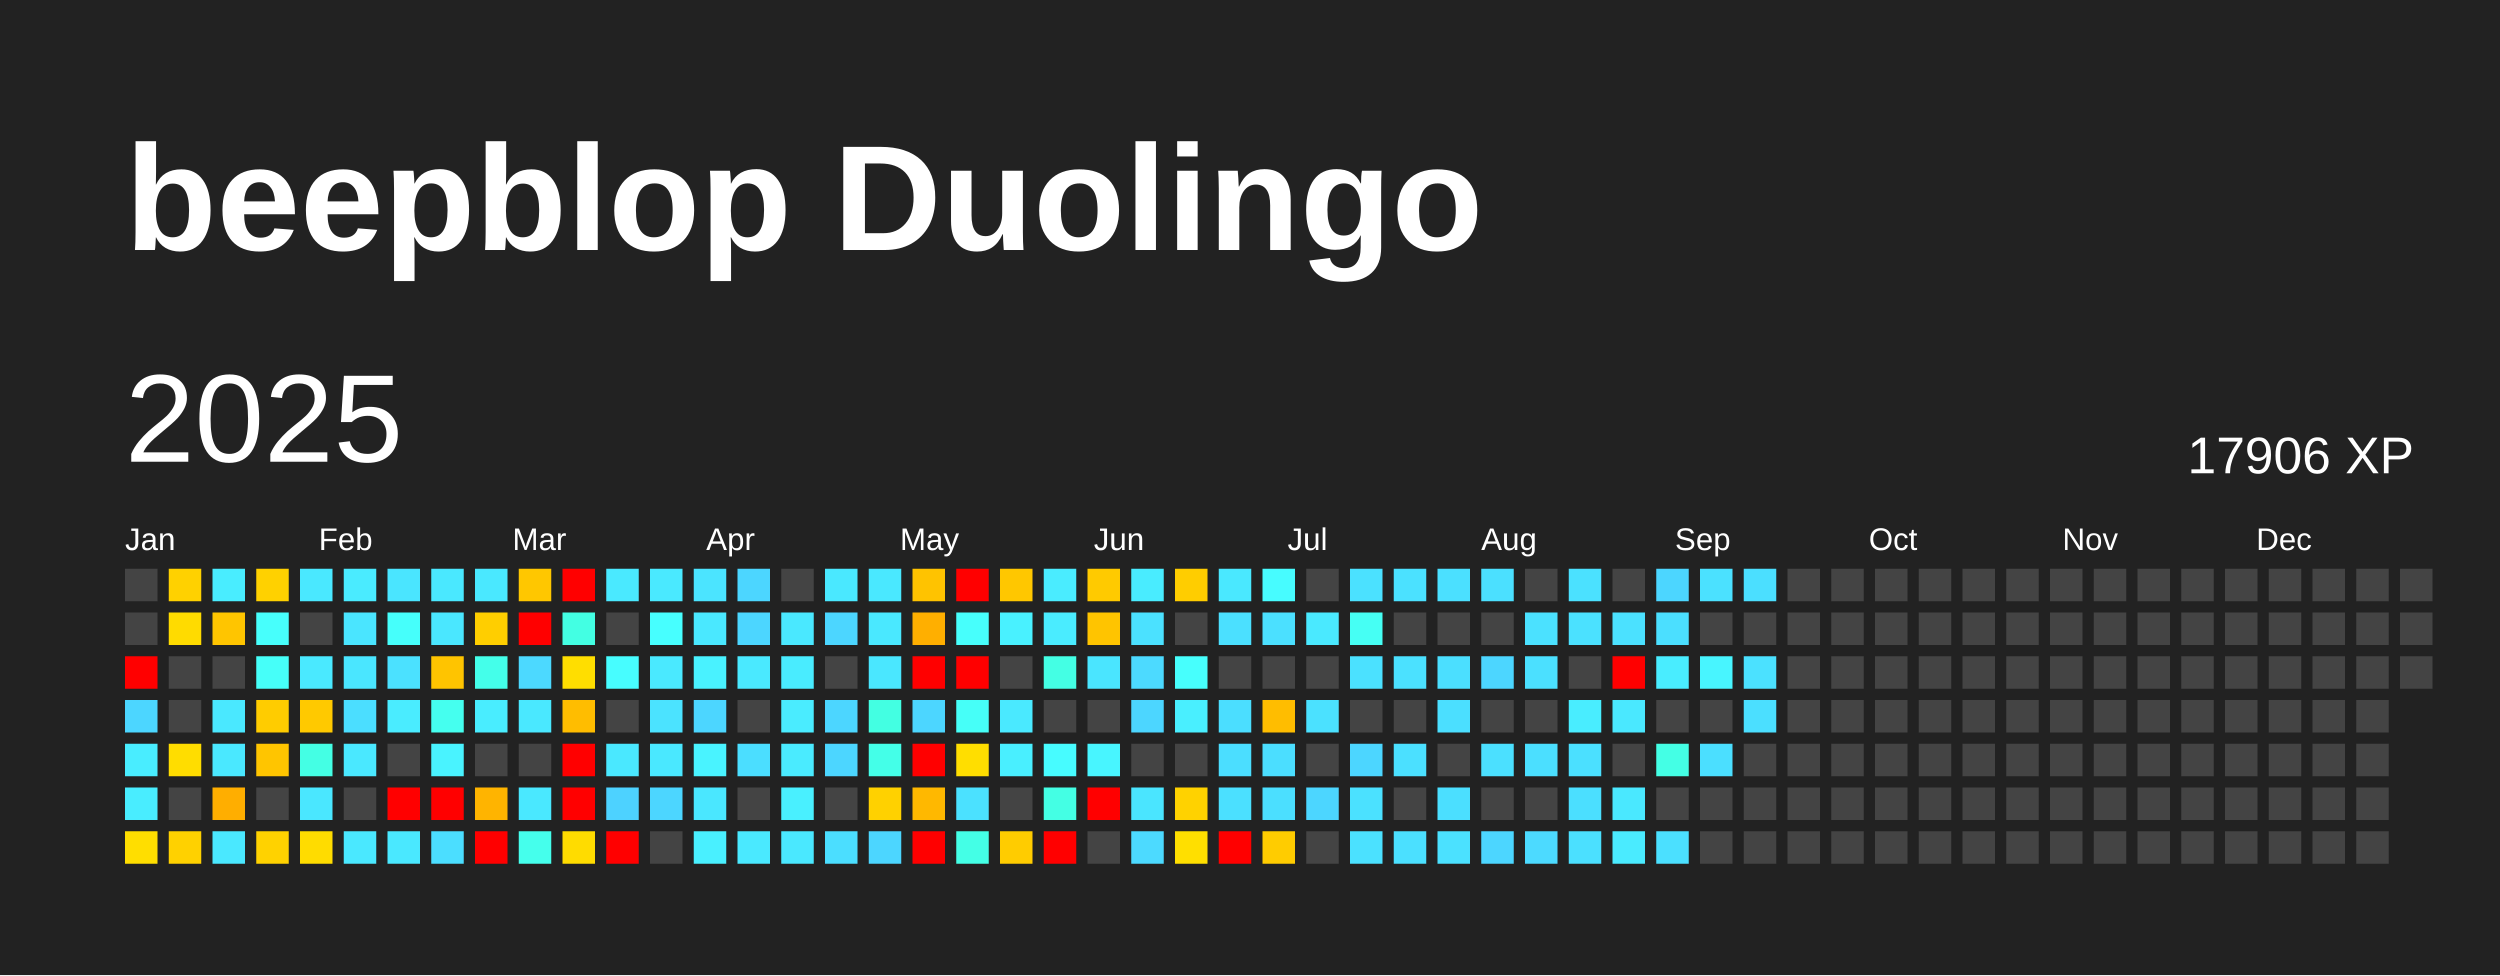
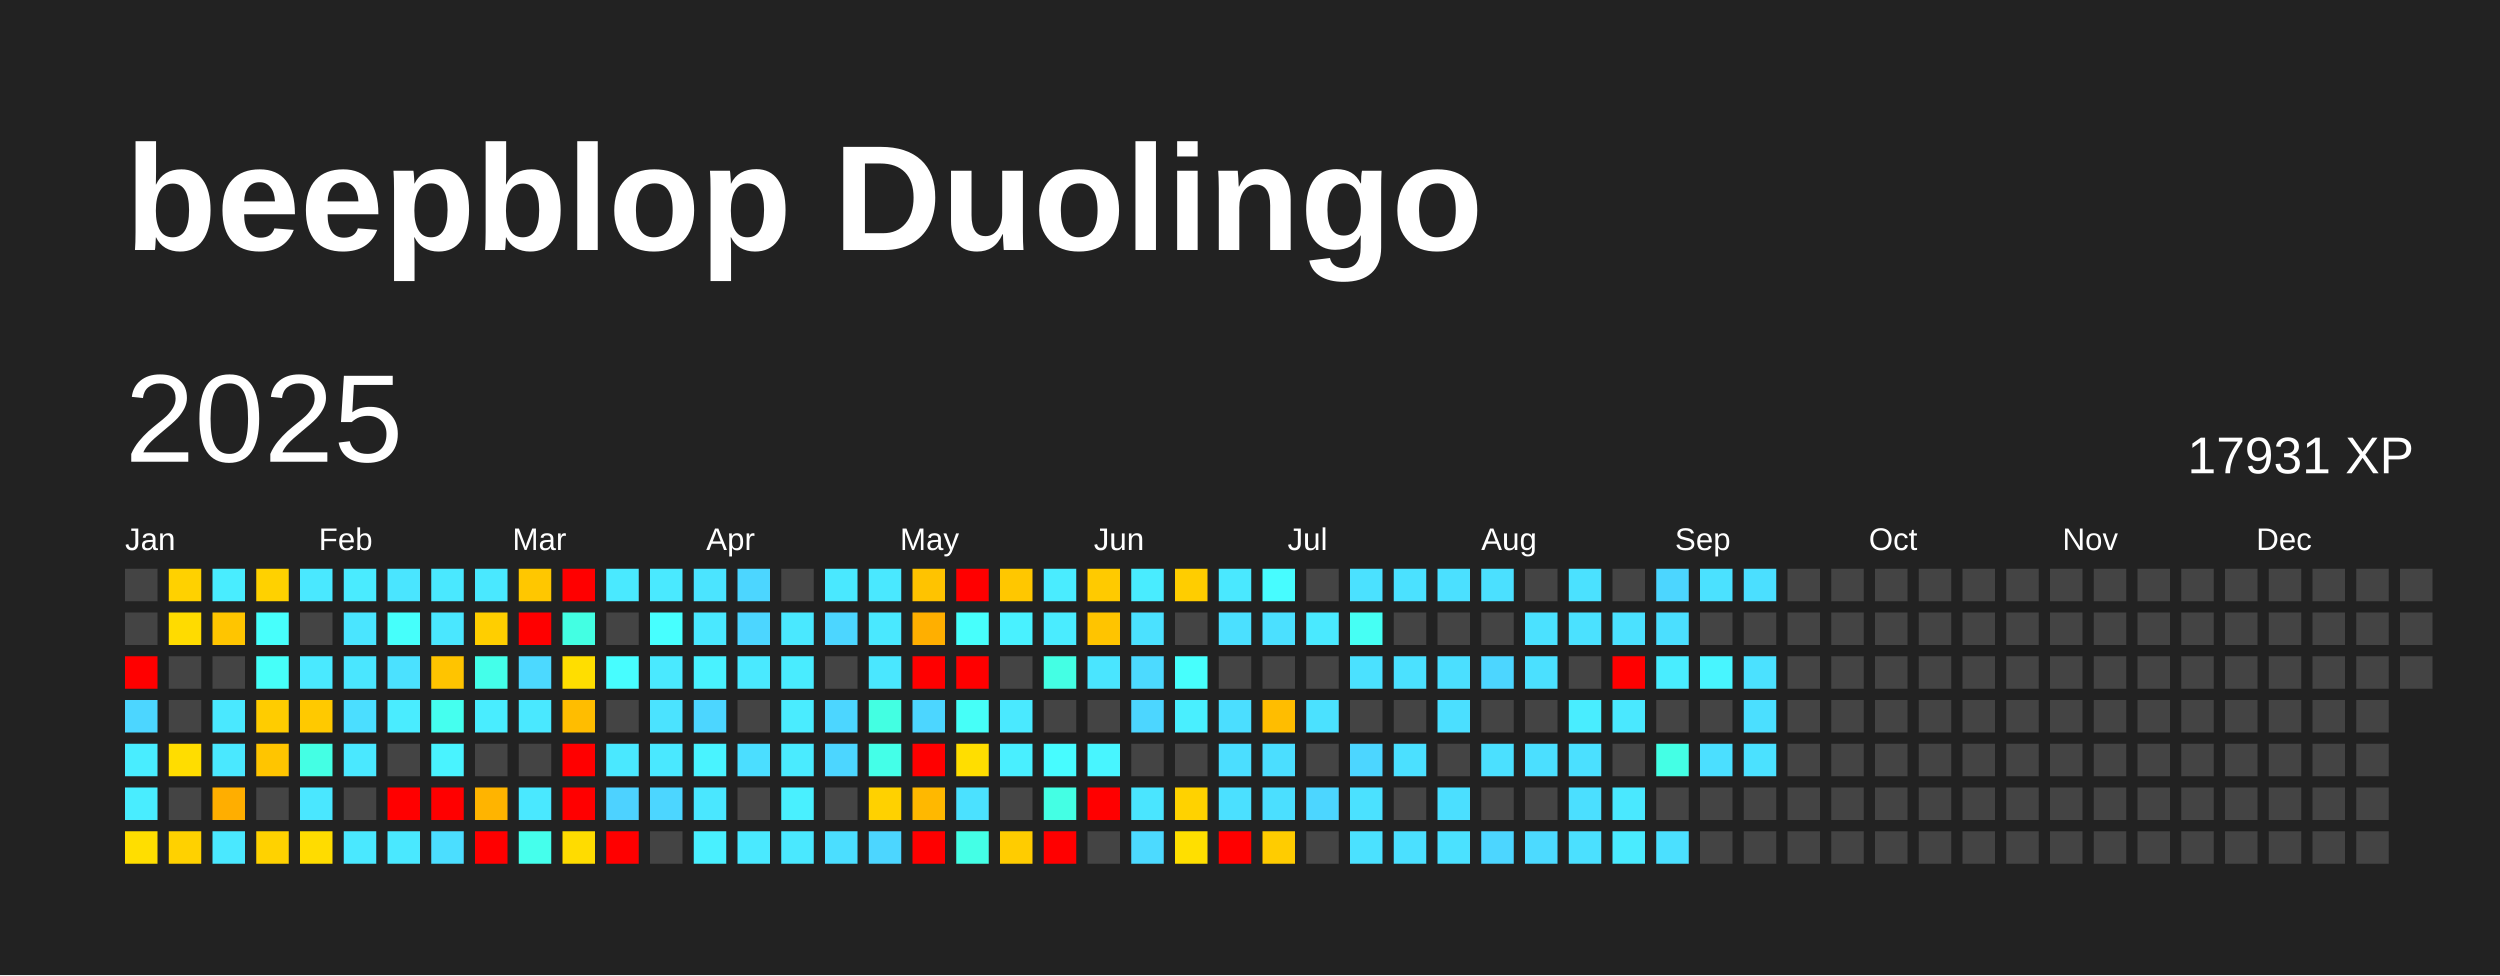
<svg xmlns="http://www.w3.org/2000/svg" baseProfile="full" height="78mm" version="1.1" viewBox="0,0,200,78" width="200mm">
  <defs />
  <rect fill="#222222" height="78" width="200" x="0" y="0" />
  <text fill="#FFFFFF" style="font-size:12px; font-family:Arial; font-weight:bold;" x="10" y="20">beepblop Duolingo</text>
  <text dominant-baseline="hanging" fill="#FFFFFF" style="font-size:10.0px; font-family:Arial;" x="10" y="30">2025</text>
-   <text dominant-baseline="hanging" fill="#FFFFFF" style="font-size:4.125px; font-family:Arial;" x="175" y="35">17906 XP</text>
+   <text dominant-baseline="hanging" fill="#FFFFFF" style="font-size:4.125px; font-family:Arial;" x="175" y="35">17931 XP</text>
  <text fill="#FFFFFF" style="font-size:2.5px; font-family:Arial" x="10.0" y="44">Jan</text>
  <text fill="#FFFFFF" style="font-size:2.5px; font-family:Arial" x="25.5" y="44">Feb</text>
  <text fill="#FFFFFF" style="font-size:2.5px; font-family:Arial" x="41.0" y="44">Mar</text>
  <text fill="#FFFFFF" style="font-size:2.5px; font-family:Arial" x="56.5" y="44">Apr</text>
  <text fill="#FFFFFF" style="font-size:2.5px; font-family:Arial" x="72.0" y="44">May</text>
  <text fill="#FFFFFF" style="font-size:2.5px; font-family:Arial" x="87.5" y="44">Jun</text>
  <text fill="#FFFFFF" style="font-size:2.5px; font-family:Arial" x="103.0" y="44">Jul</text>
  <text fill="#FFFFFF" style="font-size:2.5px; font-family:Arial" x="118.5" y="44">Aug</text>
  <text fill="#FFFFFF" style="font-size:2.5px; font-family:Arial" x="134.0" y="44">Sep</text>
  <text fill="#FFFFFF" style="font-size:2.5px; font-family:Arial" x="149.5" y="44">Oct</text>
  <text fill="#FFFFFF" style="font-size:2.5px; font-family:Arial" x="165.0" y="44">Nov</text>
  <text fill="#FFFFFF" style="font-size:2.5px; font-family:Arial" x="180.5" y="44">Dec</text>
  <rect fill="#444444" height="2.6" width="2.6" x="10.0" y="45.5" />
  <rect fill="#444444" height="2.6" width="2.6" x="10.0" y="49.0" />
  <rect fill="red" height="2.6" width="2.6" x="10.0" y="52.5" />
  <rect fill="#4cd6ff" height="2.6" width="2.6" x="10.0" y="56.0" />
  <rect fill="#49edff" height="2.6" width="2.6" x="10.0" y="59.5" />
  <rect fill="#49edff" height="2.6" width="2.6" x="10.0" y="63.0" />
  <rect fill="#ffde00" height="2.6" width="2.6" x="10.0" y="66.5" />
  <rect fill="#ffd100" height="2.6" width="2.6" x="13.5" y="45.5" />
  <rect fill="#ffdb00" height="2.6" width="2.6" x="13.5" y="49.0" />
  <rect fill="#444444" height="2.6" width="2.6" x="13.5" y="52.5" />
  <rect fill="#444444" height="2.6" width="2.6" x="13.5" y="56.0" />
  <rect fill="#ffdd00" height="2.6" width="2.6" x="13.5" y="59.5" />
  <rect fill="#444444" height="2.6" width="2.6" x="13.5" y="63.0" />
  <rect fill="#ffd100" height="2.6" width="2.6" x="13.5" y="66.5" />
  <rect fill="#49edff" height="2.6" width="2.6" x="17.0" y="45.5" />
  <rect fill="#ffc500" height="2.6" width="2.6" x="17.0" y="49.0" />
  <rect fill="#444444" height="2.6" width="2.6" x="17.0" y="52.5" />
  <rect fill="#4ae8ff" height="2.6" width="2.6" x="17.0" y="56.0" />
  <rect fill="#4ae8ff" height="2.6" width="2.6" x="17.0" y="59.5" />
  <rect fill="#ffae00" height="2.6" width="2.6" x="17.0" y="63.0" />
  <rect fill="#4ae8ff" height="2.6" width="2.6" x="17.0" y="66.5" />
  <rect fill="#ffd100" height="2.6" width="2.6" x="20.5" y="45.5" />
  <rect fill="#47fffc" height="2.6" width="2.6" x="20.5" y="49.0" />
  <rect fill="#46fff9" height="2.6" width="2.6" x="20.5" y="52.5" />
  <rect fill="#ffcc00" height="2.6" width="2.6" x="20.5" y="56.0" />
  <rect fill="#ffc500" height="2.6" width="2.6" x="20.5" y="59.5" />
  <rect fill="#444444" height="2.6" width="2.6" x="20.5" y="63.0" />
  <rect fill="#ffd200" height="2.6" width="2.6" x="20.5" y="66.5" />
  <rect fill="#4ae8ff" height="2.6" width="2.6" x="24.0" y="45.5" />
  <rect fill="#444444" height="2.6" width="2.6" x="24.0" y="49.0" />
  <rect fill="#4ae9ff" height="2.6" width="2.6" x="24.0" y="52.5" />
  <rect fill="#ffc900" height="2.6" width="2.6" x="24.0" y="56.0" />
  <rect fill="#44ffe4" height="2.6" width="2.6" x="24.0" y="59.5" />
  <rect fill="#4ae7ff" height="2.6" width="2.6" x="24.0" y="63.0" />
  <rect fill="#ffdc00" height="2.6" width="2.6" x="24.0" y="66.5" />
  <rect fill="#4aebff" height="2.6" width="2.6" x="27.5" y="45.5" />
  <rect fill="#4ae5ff" height="2.6" width="2.6" x="27.5" y="49.0" />
  <rect fill="#4ae6ff" height="2.6" width="2.6" x="27.5" y="52.5" />
  <rect fill="#4bdeff" height="2.6" width="2.6" x="27.5" y="56.0" />
  <rect fill="#4ae8ff" height="2.6" width="2.6" x="27.5" y="59.5" />
  <rect fill="#444444" height="2.6" width="2.6" x="27.5" y="63.0" />
  <rect fill="#4ae8ff" height="2.6" width="2.6" x="27.5" y="66.5" />
  <rect fill="#4ae5ff" height="2.6" width="2.6" x="31.0" y="45.5" />
  <rect fill="#46fffb" height="2.6" width="2.6" x="31.0" y="49.0" />
  <rect fill="#4be1ff" height="2.6" width="2.6" x="31.0" y="52.5" />
  <rect fill="#4aecff" height="2.6" width="2.6" x="31.0" y="56.0" />
  <rect fill="#444444" height="2.6" width="2.6" x="31.0" y="59.5" />
  <rect fill="red" height="2.6" width="2.6" x="31.0" y="63.0" />
  <rect fill="#4ae8ff" height="2.6" width="2.6" x="31.0" y="66.5" />
  <rect fill="#4ae8ff" height="2.6" width="2.6" x="34.5" y="45.5" />
  <rect fill="#4ae7ff" height="2.6" width="2.6" x="34.5" y="49.0" />
  <rect fill="#ffc400" height="2.6" width="2.6" x="34.5" y="52.5" />
  <rect fill="#45ffef" height="2.6" width="2.6" x="34.5" y="56.0" />
  <rect fill="#49f3ff" height="2.6" width="2.6" x="34.5" y="59.5" />
  <rect fill="red" height="2.6" width="2.6" x="34.5" y="63.0" />
  <rect fill="#4bdeff" height="2.6" width="2.6" x="34.5" y="66.5" />
  <rect fill="#4ae8ff" height="2.6" width="2.6" x="38.0" y="45.5" />
  <rect fill="#ffce00" height="2.6" width="2.6" x="38.0" y="49.0" />
  <rect fill="#44ffea" height="2.6" width="2.6" x="38.0" y="52.5" />
  <rect fill="#49edff" height="2.6" width="2.6" x="38.0" y="56.0" />
  <rect fill="#444444" height="2.6" width="2.6" x="38.0" y="59.5" />
  <rect fill="#ffb400" height="2.6" width="2.6" x="38.0" y="63.0" />
  <rect fill="red" height="2.6" width="2.6" x="38.0" y="66.5" />
  <rect fill="#ffc700" height="2.6" width="2.6" x="41.5" y="45.5" />
  <rect fill="red" height="2.6" width="2.6" x="41.5" y="49.0" />
  <rect fill="#4cd9ff" height="2.6" width="2.6" x="41.5" y="52.5" />
  <rect fill="#4ae8ff" height="2.6" width="2.6" x="41.5" y="56.0" />
  <rect fill="#444444" height="2.6" width="2.6" x="41.5" y="59.5" />
  <rect fill="#4ae8ff" height="2.6" width="2.6" x="41.5" y="63.0" />
  <rect fill="#45ffec" height="2.6" width="2.6" x="41.5" y="66.5" />
  <rect fill="red" height="2.6" width="2.6" x="45.0" y="45.5" />
  <rect fill="#43ffe3" height="2.6" width="2.6" x="45.0" y="49.0" />
  <rect fill="#ffde00" height="2.6" width="2.6" x="45.0" y="52.5" />
  <rect fill="#ffbd00" height="2.6" width="2.6" x="45.0" y="56.0" />
  <rect fill="red" height="2.6" width="2.6" x="45.0" y="59.5" />
  <rect fill="red" height="2.6" width="2.6" x="45.0" y="63.0" />
  <rect fill="#ffdc00" height="2.6" width="2.6" x="45.0" y="66.5" />
  <rect fill="#4ae9ff" height="2.6" width="2.6" x="48.5" y="45.5" />
  <rect fill="#444444" height="2.6" width="2.6" x="48.5" y="49.0" />
  <rect fill="#47fdff" height="2.6" width="2.6" x="48.5" y="52.5" />
  <rect fill="#444444" height="2.6" width="2.6" x="48.5" y="56.0" />
  <rect fill="#4ae8ff" height="2.6" width="2.6" x="48.5" y="59.5" />
  <rect fill="#4dd2ff" height="2.6" width="2.6" x="48.5" y="63.0" />
  <rect fill="red" height="2.6" width="2.6" x="48.5" y="66.5" />
  <rect fill="#4ae9ff" height="2.6" width="2.6" x="52.0" y="45.5" />
  <rect fill="#47ffff" height="2.6" width="2.6" x="52.0" y="49.0" />
  <rect fill="#4ae9ff" height="2.6" width="2.6" x="52.0" y="52.5" />
  <rect fill="#4be3ff" height="2.6" width="2.6" x="52.0" y="56.0" />
  <rect fill="#4ae8ff" height="2.6" width="2.6" x="52.0" y="59.5" />
  <rect fill="#4cd6ff" height="2.6" width="2.6" x="52.0" y="63.0" />
  <rect fill="#444444" height="2.6" width="2.6" x="52.0" y="66.5" />
  <rect fill="#4be4ff" height="2.6" width="2.6" x="55.5" y="45.5" />
  <rect fill="#4ae8ff" height="2.6" width="2.6" x="55.5" y="49.0" />
  <rect fill="#49f2ff" height="2.6" width="2.6" x="55.5" y="52.5" />
  <rect fill="#4cd6ff" height="2.6" width="2.6" x="55.5" y="56.0" />
  <rect fill="#49f3ff" height="2.6" width="2.6" x="55.5" y="59.5" />
  <rect fill="#4ae7ff" height="2.6" width="2.6" x="55.5" y="63.0" />
  <rect fill="#49f0ff" height="2.6" width="2.6" x="55.5" y="66.5" />
  <rect fill="#4cd6ff" height="2.6" width="2.6" x="59.0" y="45.5" />
  <rect fill="#4cd6ff" height="2.6" width="2.6" x="59.0" y="49.0" />
  <rect fill="#4ae9ff" height="2.6" width="2.6" x="59.0" y="52.5" />
  <rect fill="#444444" height="2.6" width="2.6" x="59.0" y="56.0" />
  <rect fill="#4bdeff" height="2.6" width="2.6" x="59.0" y="59.5" />
  <rect fill="#444444" height="2.6" width="2.6" x="59.0" y="63.0" />
  <rect fill="#4ae9ff" height="2.6" width="2.6" x="59.0" y="66.5" />
  <rect fill="#444444" height="2.6" width="2.6" x="62.5" y="45.5" />
  <rect fill="#4ae8ff" height="2.6" width="2.6" x="62.5" y="49.0" />
  <rect fill="#49ecff" height="2.6" width="2.6" x="62.5" y="52.5" />
  <rect fill="#4aecff" height="2.6" width="2.6" x="62.5" y="56.0" />
  <rect fill="#4aebff" height="2.6" width="2.6" x="62.5" y="59.5" />
  <rect fill="#49f0ff" height="2.6" width="2.6" x="62.5" y="63.0" />
  <rect fill="#4ae8ff" height="2.6" width="2.6" x="62.5" y="66.5" />
  <rect fill="#4ae8ff" height="2.6" width="2.6" x="66.0" y="45.5" />
  <rect fill="#4cd6ff" height="2.6" width="2.6" x="66.0" y="49.0" />
  <rect fill="#444444" height="2.6" width="2.6" x="66.0" y="52.5" />
  <rect fill="#4cd6ff" height="2.6" width="2.6" x="66.0" y="56.0" />
  <rect fill="#4cd6ff" height="2.6" width="2.6" x="66.0" y="59.5" />
  <rect fill="#444444" height="2.6" width="2.6" x="66.0" y="63.0" />
  <rect fill="#4bdeff" height="2.6" width="2.6" x="66.0" y="66.5" />
  <rect fill="#4ae8ff" height="2.6" width="2.6" x="69.5" y="45.5" />
  <rect fill="#4ae8ff" height="2.6" width="2.6" x="69.5" y="49.0" />
  <rect fill="#4ae7ff" height="2.6" width="2.6" x="69.5" y="52.5" />
  <rect fill="#43ffe2" height="2.6" width="2.6" x="69.5" y="56.0" />
  <rect fill="#44ffe8" height="2.6" width="2.6" x="69.5" y="59.5" />
  <rect fill="#ffd100" height="2.6" width="2.6" x="69.5" y="63.0" />
  <rect fill="#4cd6ff" height="2.6" width="2.6" x="69.5" y="66.5" />
  <rect fill="#ffc300" height="2.6" width="2.6" x="73.0" y="45.5" />
  <rect fill="#ffaf00" height="2.6" width="2.6" x="73.0" y="49.0" />
  <rect fill="red" height="2.6" width="2.6" x="73.0" y="52.5" />
  <rect fill="#4cd6ff" height="2.6" width="2.6" x="73.0" y="56.0" />
  <rect fill="red" height="2.6" width="2.6" x="73.0" y="59.5" />
  <rect fill="#ffb800" height="2.6" width="2.6" x="73.0" y="63.0" />
  <rect fill="red" height="2.6" width="2.6" x="73.0" y="66.5" />
  <rect fill="red" height="2.6" width="2.6" x="76.5" y="45.5" />
  <rect fill="#47fffc" height="2.6" width="2.6" x="76.5" y="49.0" />
  <rect fill="red" height="2.6" width="2.6" x="76.5" y="52.5" />
  <rect fill="#46fff8" height="2.6" width="2.6" x="76.5" y="56.0" />
  <rect fill="#ffde00" height="2.6" width="2.6" x="76.5" y="59.5" />
  <rect fill="#4be1ff" height="2.6" width="2.6" x="76.5" y="63.0" />
  <rect fill="#44ffe6" height="2.6" width="2.6" x="76.5" y="66.5" />
  <rect fill="#ffc700" height="2.6" width="2.6" x="80.0" y="45.5" />
  <rect fill="#49f1ff" height="2.6" width="2.6" x="80.0" y="49.0" />
  <rect fill="#444444" height="2.6" width="2.6" x="80.0" y="52.5" />
  <rect fill="#4ae9ff" height="2.6" width="2.6" x="80.0" y="56.0" />
  <rect fill="#49efff" height="2.6" width="2.6" x="80.0" y="59.5" />
  <rect fill="#444444" height="2.6" width="2.6" x="80.0" y="63.0" />
  <rect fill="#ffcc00" height="2.6" width="2.6" x="80.0" y="66.5" />
  <rect fill="#4aecff" height="2.6" width="2.6" x="83.5" y="45.5" />
  <rect fill="#4aecff" height="2.6" width="2.6" x="83.5" y="49.0" />
  <rect fill="#44ffe4" height="2.6" width="2.6" x="83.5" y="52.5" />
  <rect fill="#444444" height="2.6" width="2.6" x="83.5" y="56.0" />
  <rect fill="#47fcff" height="2.6" width="2.6" x="83.5" y="59.5" />
  <rect fill="#44ffe4" height="2.6" width="2.6" x="83.5" y="63.0" />
  <rect fill="red" height="2.6" width="2.6" x="83.5" y="66.5" />
  <rect fill="#ffca00" height="2.6" width="2.6" x="87.0" y="45.5" />
  <rect fill="#ffc400" height="2.6" width="2.6" x="87.0" y="49.0" />
  <rect fill="#4ae5ff" height="2.6" width="2.6" x="87.0" y="52.5" />
  <rect fill="#444444" height="2.6" width="2.6" x="87.0" y="56.0" />
  <rect fill="#48f5ff" height="2.6" width="2.6" x="87.0" y="59.5" />
  <rect fill="red" height="2.6" width="2.6" x="87.0" y="63.0" />
  <rect fill="#444444" height="2.6" width="2.6" x="87.0" y="66.5" />
  <rect fill="#49ecff" height="2.6" width="2.6" x="90.5" y="45.5" />
  <rect fill="#4be1ff" height="2.6" width="2.6" x="90.5" y="49.0" />
  <rect fill="#4cdaff" height="2.6" width="2.6" x="90.5" y="52.5" />
  <rect fill="#4cd6ff" height="2.6" width="2.6" x="90.5" y="56.0" />
  <rect fill="#444444" height="2.6" width="2.6" x="90.5" y="59.5" />
  <rect fill="#4ae5ff" height="2.6" width="2.6" x="90.5" y="63.0" />
  <rect fill="#4cdaff" height="2.6" width="2.6" x="90.5" y="66.5" />
  <rect fill="#ffcd00" height="2.6" width="2.6" x="94.0" y="45.5" />
  <rect fill="#444444" height="2.6" width="2.6" x="94.0" y="49.0" />
  <rect fill="#47fffd" height="2.6" width="2.6" x="94.0" y="52.5" />
  <rect fill="#49efff" height="2.6" width="2.6" x="94.0" y="56.0" />
  <rect fill="#444444" height="2.6" width="2.6" x="94.0" y="59.5" />
  <rect fill="#ffd200" height="2.6" width="2.6" x="94.0" y="63.0" />
  <rect fill="#ffdf00" height="2.6" width="2.6" x="94.0" y="66.5" />
  <rect fill="#4ae8ff" height="2.6" width="2.6" x="97.5" y="45.5" />
  <rect fill="#4be0ff" height="2.6" width="2.6" x="97.5" y="49.0" />
  <rect fill="#444444" height="2.6" width="2.6" x="97.5" y="52.5" />
  <rect fill="#4bdeff" height="2.6" width="2.6" x="97.5" y="56.0" />
  <rect fill="#4bdeff" height="2.6" width="2.6" x="97.5" y="59.5" />
  <rect fill="#4be0ff" height="2.6" width="2.6" x="97.5" y="63.0" />
  <rect fill="red" height="2.6" width="2.6" x="97.5" y="66.5" />
  <rect fill="#47fcff" height="2.6" width="2.6" x="101.0" y="45.5" />
  <rect fill="#4be0ff" height="2.6" width="2.6" x="101.0" y="49.0" />
  <rect fill="#444444" height="2.6" width="2.6" x="101.0" y="52.5" />
  <rect fill="#ffbd00" height="2.6" width="2.6" x="101.0" y="56.0" />
  <rect fill="#4bdeff" height="2.6" width="2.6" x="101.0" y="59.5" />
  <rect fill="#4bdfff" height="2.6" width="2.6" x="101.0" y="63.0" />
  <rect fill="#ffcc00" height="2.6" width="2.6" x="101.0" y="66.5" />
  <rect fill="#444444" height="2.6" width="2.6" x="104.5" y="45.5" />
  <rect fill="#4ae9ff" height="2.6" width="2.6" x="104.5" y="49.0" />
  <rect fill="#444444" height="2.6" width="2.6" x="104.5" y="52.5" />
  <rect fill="#4be1ff" height="2.6" width="2.6" x="104.5" y="56.0" />
  <rect fill="#444444" height="2.6" width="2.6" x="104.5" y="59.5" />
  <rect fill="#4cd6ff" height="2.6" width="2.6" x="104.5" y="63.0" />
  <rect fill="#444444" height="2.6" width="2.6" x="104.5" y="66.5" />
  <rect fill="#4be1ff" height="2.6" width="2.6" x="108.0" y="45.5" />
  <rect fill="#46fff4" height="2.6" width="2.6" x="108.0" y="49.0" />
  <rect fill="#4be1ff" height="2.6" width="2.6" x="108.0" y="52.5" />
  <rect fill="#444444" height="2.6" width="2.6" x="108.0" y="56.0" />
  <rect fill="#4cd6ff" height="2.6" width="2.6" x="108.0" y="59.5" />
  <rect fill="#4be1ff" height="2.6" width="2.6" x="108.0" y="63.0" />
  <rect fill="#4be1ff" height="2.6" width="2.6" x="108.0" y="66.5" />
  <rect fill="#4be1ff" height="2.6" width="2.6" x="111.5" y="45.5" />
  <rect fill="#444444" height="2.6" width="2.6" x="111.5" y="49.0" />
  <rect fill="#4be1ff" height="2.6" width="2.6" x="111.5" y="52.5" />
  <rect fill="#444444" height="2.6" width="2.6" x="111.5" y="56.0" />
  <rect fill="#4be0ff" height="2.6" width="2.6" x="111.5" y="59.5" />
  <rect fill="#444444" height="2.6" width="2.6" x="111.5" y="63.0" />
  <rect fill="#4be0ff" height="2.6" width="2.6" x="111.5" y="66.5" />
  <rect fill="#4be0ff" height="2.6" width="2.6" x="115.0" y="45.5" />
  <rect fill="#444444" height="2.6" width="2.6" x="115.0" y="49.0" />
  <rect fill="#4bdfff" height="2.6" width="2.6" x="115.0" y="52.5" />
  <rect fill="#4bdfff" height="2.6" width="2.6" x="115.0" y="56.0" />
  <rect fill="#444444" height="2.6" width="2.6" x="115.0" y="59.5" />
  <rect fill="#4bdfff" height="2.6" width="2.6" x="115.0" y="63.0" />
  <rect fill="#4be1ff" height="2.6" width="2.6" x="115.0" y="66.5" />
  <rect fill="#4be0ff" height="2.6" width="2.6" x="118.5" y="45.5" />
  <rect fill="#444444" height="2.6" width="2.6" x="118.5" y="49.0" />
  <rect fill="#4cd6ff" height="2.6" width="2.6" x="118.5" y="52.5" />
  <rect fill="#444444" height="2.6" width="2.6" x="118.5" y="56.0" />
  <rect fill="#4be0ff" height="2.6" width="2.6" x="118.5" y="59.5" />
  <rect fill="#444444" height="2.6" width="2.6" x="118.5" y="63.0" />
  <rect fill="#4cd6ff" height="2.6" width="2.6" x="118.5" y="66.5" />
  <rect fill="#444444" height="2.6" width="2.6" x="122.0" y="45.5" />
  <rect fill="#4be1ff" height="2.6" width="2.6" x="122.0" y="49.0" />
  <rect fill="#4be0ff" height="2.6" width="2.6" x="122.0" y="52.5" />
  <rect fill="#444444" height="2.6" width="2.6" x="122.0" y="56.0" />
  <rect fill="#4bdfff" height="2.6" width="2.6" x="122.0" y="59.5" />
  <rect fill="#444444" height="2.6" width="2.6" x="122.0" y="63.0" />
  <rect fill="#4cdaff" height="2.6" width="2.6" x="122.0" y="66.5" />
  <rect fill="#4be1ff" height="2.6" width="2.6" x="125.5" y="45.5" />
  <rect fill="#4be1ff" height="2.6" width="2.6" x="125.5" y="49.0" />
  <rect fill="#444444" height="2.6" width="2.6" x="125.5" y="52.5" />
  <rect fill="#49edff" height="2.6" width="2.6" x="125.5" y="56.0" />
  <rect fill="#4be0ff" height="2.6" width="2.6" x="125.5" y="59.5" />
  <rect fill="#4bdfff" height="2.6" width="2.6" x="125.5" y="63.0" />
  <rect fill="#4be0ff" height="2.6" width="2.6" x="125.5" y="66.5" />
  <rect fill="#444444" height="2.6" width="2.6" x="129.0" y="45.5" />
  <rect fill="#4be1ff" height="2.6" width="2.6" x="129.0" y="49.0" />
  <rect fill="red" height="2.6" width="2.6" x="129.0" y="52.5" />
  <rect fill="#4ae8ff" height="2.6" width="2.6" x="129.0" y="56.0" />
  <rect fill="#444444" height="2.6" width="2.6" x="129.0" y="59.5" />
  <rect fill="#4ae8ff" height="2.6" width="2.6" x="129.0" y="63.0" />
  <rect fill="#4aebff" height="2.6" width="2.6" x="129.0" y="66.5" />
  <rect fill="#4cd6ff" height="2.6" width="2.6" x="132.5" y="45.5" />
  <rect fill="#4bdfff" height="2.6" width="2.6" x="132.5" y="49.0" />
  <rect fill="#49edff" height="2.6" width="2.6" x="132.5" y="52.5" />
  <rect fill="#444444" height="2.6" width="2.6" x="132.5" y="56.0" />
  <rect fill="#44ffe5" height="2.6" width="2.6" x="132.5" y="59.5" />
  <rect fill="#444444" height="2.6" width="2.6" x="132.5" y="63.0" />
  <rect fill="#4be0ff" height="2.6" width="2.6" x="132.5" y="66.5" />
  <rect fill="#4be1ff" height="2.6" width="2.6" x="136.0" y="45.5" />
  <rect fill="#444444" height="2.6" width="2.6" x="136.0" y="49.0" />
  <rect fill="#48f5ff" height="2.6" width="2.6" x="136.0" y="52.5" />
  <rect fill="#444444" height="2.6" width="2.6" x="136.0" y="56.0" />
  <rect fill="#4bdfff" height="2.6" width="2.6" x="136.0" y="59.5" />
  <rect fill="#444444" height="2.6" width="2.6" x="136.0" y="63.0" />
  <rect fill="#444444" height="2.6" width="2.6" x="136.0" y="66.5" />
  <rect fill="#4bdfff" height="2.6" width="2.6" x="139.5" y="45.5" />
  <rect fill="#444444" height="2.6" width="2.6" x="139.5" y="49.0" />
  <rect fill="#4be1ff" height="2.6" width="2.6" x="139.5" y="52.5" />
  <rect fill="#4bdfff" height="2.6" width="2.6" x="139.5" y="56.0" />
-   <rect fill="#444444" height="2.6" width="2.6" x="139.5" y="59.5" />
+   <rect fill="#4be1ff" height="2.6" width="2.6" x="139.5" y="59.5" />
  <rect fill="#444444" height="2.6" width="2.6" x="139.5" y="63.0" />
  <rect fill="#444444" height="2.6" width="2.6" x="139.5" y="66.5" />
  <rect fill="#444444" height="2.6" width="2.6" x="143.0" y="45.5" />
  <rect fill="#444444" height="2.6" width="2.6" x="143.0" y="49.0" />
  <rect fill="#444444" height="2.6" width="2.6" x="143.0" y="52.5" />
  <rect fill="#444444" height="2.6" width="2.6" x="143.0" y="56.0" />
  <rect fill="#444444" height="2.6" width="2.6" x="143.0" y="59.5" />
  <rect fill="#444444" height="2.6" width="2.6" x="143.0" y="63.0" />
  <rect fill="#444444" height="2.6" width="2.6" x="143.0" y="66.5" />
  <rect fill="#444444" height="2.6" width="2.6" x="146.5" y="45.5" />
  <rect fill="#444444" height="2.6" width="2.6" x="146.5" y="49.0" />
  <rect fill="#444444" height="2.6" width="2.6" x="146.5" y="52.5" />
  <rect fill="#444444" height="2.6" width="2.6" x="146.5" y="56.0" />
  <rect fill="#444444" height="2.6" width="2.6" x="146.5" y="59.5" />
  <rect fill="#444444" height="2.6" width="2.6" x="146.5" y="63.0" />
  <rect fill="#444444" height="2.6" width="2.6" x="146.5" y="66.5" />
  <rect fill="#444444" height="2.6" width="2.6" x="150.0" y="45.5" />
  <rect fill="#444444" height="2.6" width="2.6" x="150.0" y="49.0" />
  <rect fill="#444444" height="2.6" width="2.6" x="150.0" y="52.5" />
  <rect fill="#444444" height="2.6" width="2.6" x="150.0" y="56.0" />
  <rect fill="#444444" height="2.6" width="2.6" x="150.0" y="59.5" />
  <rect fill="#444444" height="2.6" width="2.6" x="150.0" y="63.0" />
  <rect fill="#444444" height="2.6" width="2.6" x="150.0" y="66.5" />
  <rect fill="#444444" height="2.6" width="2.6" x="153.5" y="45.5" />
  <rect fill="#444444" height="2.6" width="2.6" x="153.5" y="49.0" />
  <rect fill="#444444" height="2.6" width="2.6" x="153.5" y="52.5" />
  <rect fill="#444444" height="2.6" width="2.6" x="153.5" y="56.0" />
  <rect fill="#444444" height="2.6" width="2.6" x="153.5" y="59.5" />
  <rect fill="#444444" height="2.6" width="2.6" x="153.5" y="63.0" />
  <rect fill="#444444" height="2.6" width="2.6" x="153.5" y="66.5" />
  <rect fill="#444444" height="2.6" width="2.6" x="157.0" y="45.5" />
  <rect fill="#444444" height="2.6" width="2.6" x="157.0" y="49.0" />
  <rect fill="#444444" height="2.6" width="2.6" x="157.0" y="52.5" />
  <rect fill="#444444" height="2.6" width="2.6" x="157.0" y="56.0" />
  <rect fill="#444444" height="2.6" width="2.6" x="157.0" y="59.5" />
  <rect fill="#444444" height="2.6" width="2.6" x="157.0" y="63.0" />
  <rect fill="#444444" height="2.6" width="2.6" x="157.0" y="66.5" />
  <rect fill="#444444" height="2.6" width="2.6" x="160.5" y="45.5" />
  <rect fill="#444444" height="2.6" width="2.6" x="160.5" y="49.0" />
  <rect fill="#444444" height="2.6" width="2.6" x="160.5" y="52.5" />
  <rect fill="#444444" height="2.6" width="2.6" x="160.5" y="56.0" />
  <rect fill="#444444" height="2.6" width="2.6" x="160.5" y="59.5" />
  <rect fill="#444444" height="2.6" width="2.6" x="160.5" y="63.0" />
  <rect fill="#444444" height="2.6" width="2.6" x="160.5" y="66.5" />
  <rect fill="#444444" height="2.6" width="2.6" x="164.0" y="45.5" />
  <rect fill="#444444" height="2.6" width="2.6" x="164.0" y="49.0" />
  <rect fill="#444444" height="2.6" width="2.6" x="164.0" y="52.5" />
  <rect fill="#444444" height="2.6" width="2.6" x="164.0" y="56.0" />
  <rect fill="#444444" height="2.6" width="2.6" x="164.0" y="59.5" />
  <rect fill="#444444" height="2.6" width="2.6" x="164.0" y="63.0" />
  <rect fill="#444444" height="2.6" width="2.6" x="164.0" y="66.5" />
  <rect fill="#444444" height="2.6" width="2.6" x="167.5" y="45.5" />
  <rect fill="#444444" height="2.6" width="2.6" x="167.5" y="49.0" />
  <rect fill="#444444" height="2.6" width="2.6" x="167.5" y="52.5" />
  <rect fill="#444444" height="2.6" width="2.6" x="167.5" y="56.0" />
  <rect fill="#444444" height="2.6" width="2.6" x="167.5" y="59.5" />
  <rect fill="#444444" height="2.6" width="2.6" x="167.5" y="63.0" />
  <rect fill="#444444" height="2.6" width="2.6" x="167.5" y="66.5" />
  <rect fill="#444444" height="2.6" width="2.6" x="171.0" y="45.5" />
  <rect fill="#444444" height="2.6" width="2.6" x="171.0" y="49.0" />
  <rect fill="#444444" height="2.6" width="2.6" x="171.0" y="52.5" />
  <rect fill="#444444" height="2.6" width="2.6" x="171.0" y="56.0" />
  <rect fill="#444444" height="2.6" width="2.6" x="171.0" y="59.5" />
  <rect fill="#444444" height="2.6" width="2.6" x="171.0" y="63.0" />
  <rect fill="#444444" height="2.6" width="2.6" x="171.0" y="66.5" />
  <rect fill="#444444" height="2.6" width="2.6" x="174.5" y="45.5" />
  <rect fill="#444444" height="2.6" width="2.6" x="174.5" y="49.0" />
  <rect fill="#444444" height="2.6" width="2.6" x="174.5" y="52.5" />
  <rect fill="#444444" height="2.6" width="2.6" x="174.5" y="56.0" />
  <rect fill="#444444" height="2.6" width="2.6" x="174.5" y="59.5" />
  <rect fill="#444444" height="2.6" width="2.6" x="174.5" y="63.0" />
  <rect fill="#444444" height="2.6" width="2.6" x="174.5" y="66.5" />
  <rect fill="#444444" height="2.6" width="2.6" x="178.0" y="45.5" />
  <rect fill="#444444" height="2.6" width="2.6" x="178.0" y="49.0" />
  <rect fill="#444444" height="2.6" width="2.6" x="178.0" y="52.5" />
  <rect fill="#444444" height="2.6" width="2.6" x="178.0" y="56.0" />
  <rect fill="#444444" height="2.6" width="2.6" x="178.0" y="59.5" />
  <rect fill="#444444" height="2.6" width="2.6" x="178.0" y="63.0" />
  <rect fill="#444444" height="2.6" width="2.6" x="178.0" y="66.5" />
  <rect fill="#444444" height="2.6" width="2.6" x="181.5" y="45.5" />
  <rect fill="#444444" height="2.6" width="2.6" x="181.5" y="49.0" />
  <rect fill="#444444" height="2.6" width="2.6" x="181.5" y="52.5" />
  <rect fill="#444444" height="2.6" width="2.6" x="181.5" y="56.0" />
  <rect fill="#444444" height="2.6" width="2.6" x="181.5" y="59.5" />
  <rect fill="#444444" height="2.6" width="2.6" x="181.5" y="63.0" />
  <rect fill="#444444" height="2.6" width="2.6" x="181.5" y="66.5" />
  <rect fill="#444444" height="2.6" width="2.6" x="185.0" y="45.5" />
  <rect fill="#444444" height="2.6" width="2.6" x="185.0" y="49.0" />
  <rect fill="#444444" height="2.6" width="2.6" x="185.0" y="52.5" />
  <rect fill="#444444" height="2.6" width="2.6" x="185.0" y="56.0" />
  <rect fill="#444444" height="2.6" width="2.6" x="185.0" y="59.5" />
  <rect fill="#444444" height="2.6" width="2.6" x="185.0" y="63.0" />
  <rect fill="#444444" height="2.6" width="2.6" x="185.0" y="66.5" />
  <rect fill="#444444" height="2.6" width="2.6" x="188.5" y="45.5" />
  <rect fill="#444444" height="2.6" width="2.6" x="188.5" y="49.0" />
  <rect fill="#444444" height="2.6" width="2.6" x="188.5" y="52.5" />
  <rect fill="#444444" height="2.6" width="2.6" x="188.5" y="56.0" />
  <rect fill="#444444" height="2.6" width="2.6" x="188.5" y="59.5" />
  <rect fill="#444444" height="2.6" width="2.6" x="188.5" y="63.0" />
  <rect fill="#444444" height="2.6" width="2.6" x="188.5" y="66.5" />
  <rect fill="#444444" height="2.6" width="2.6" x="192.0" y="45.5" />
  <rect fill="#444444" height="2.6" width="2.6" x="192.0" y="49.0" />
  <rect fill="#444444" height="2.6" width="2.6" x="192.0" y="52.5" />
</svg>
